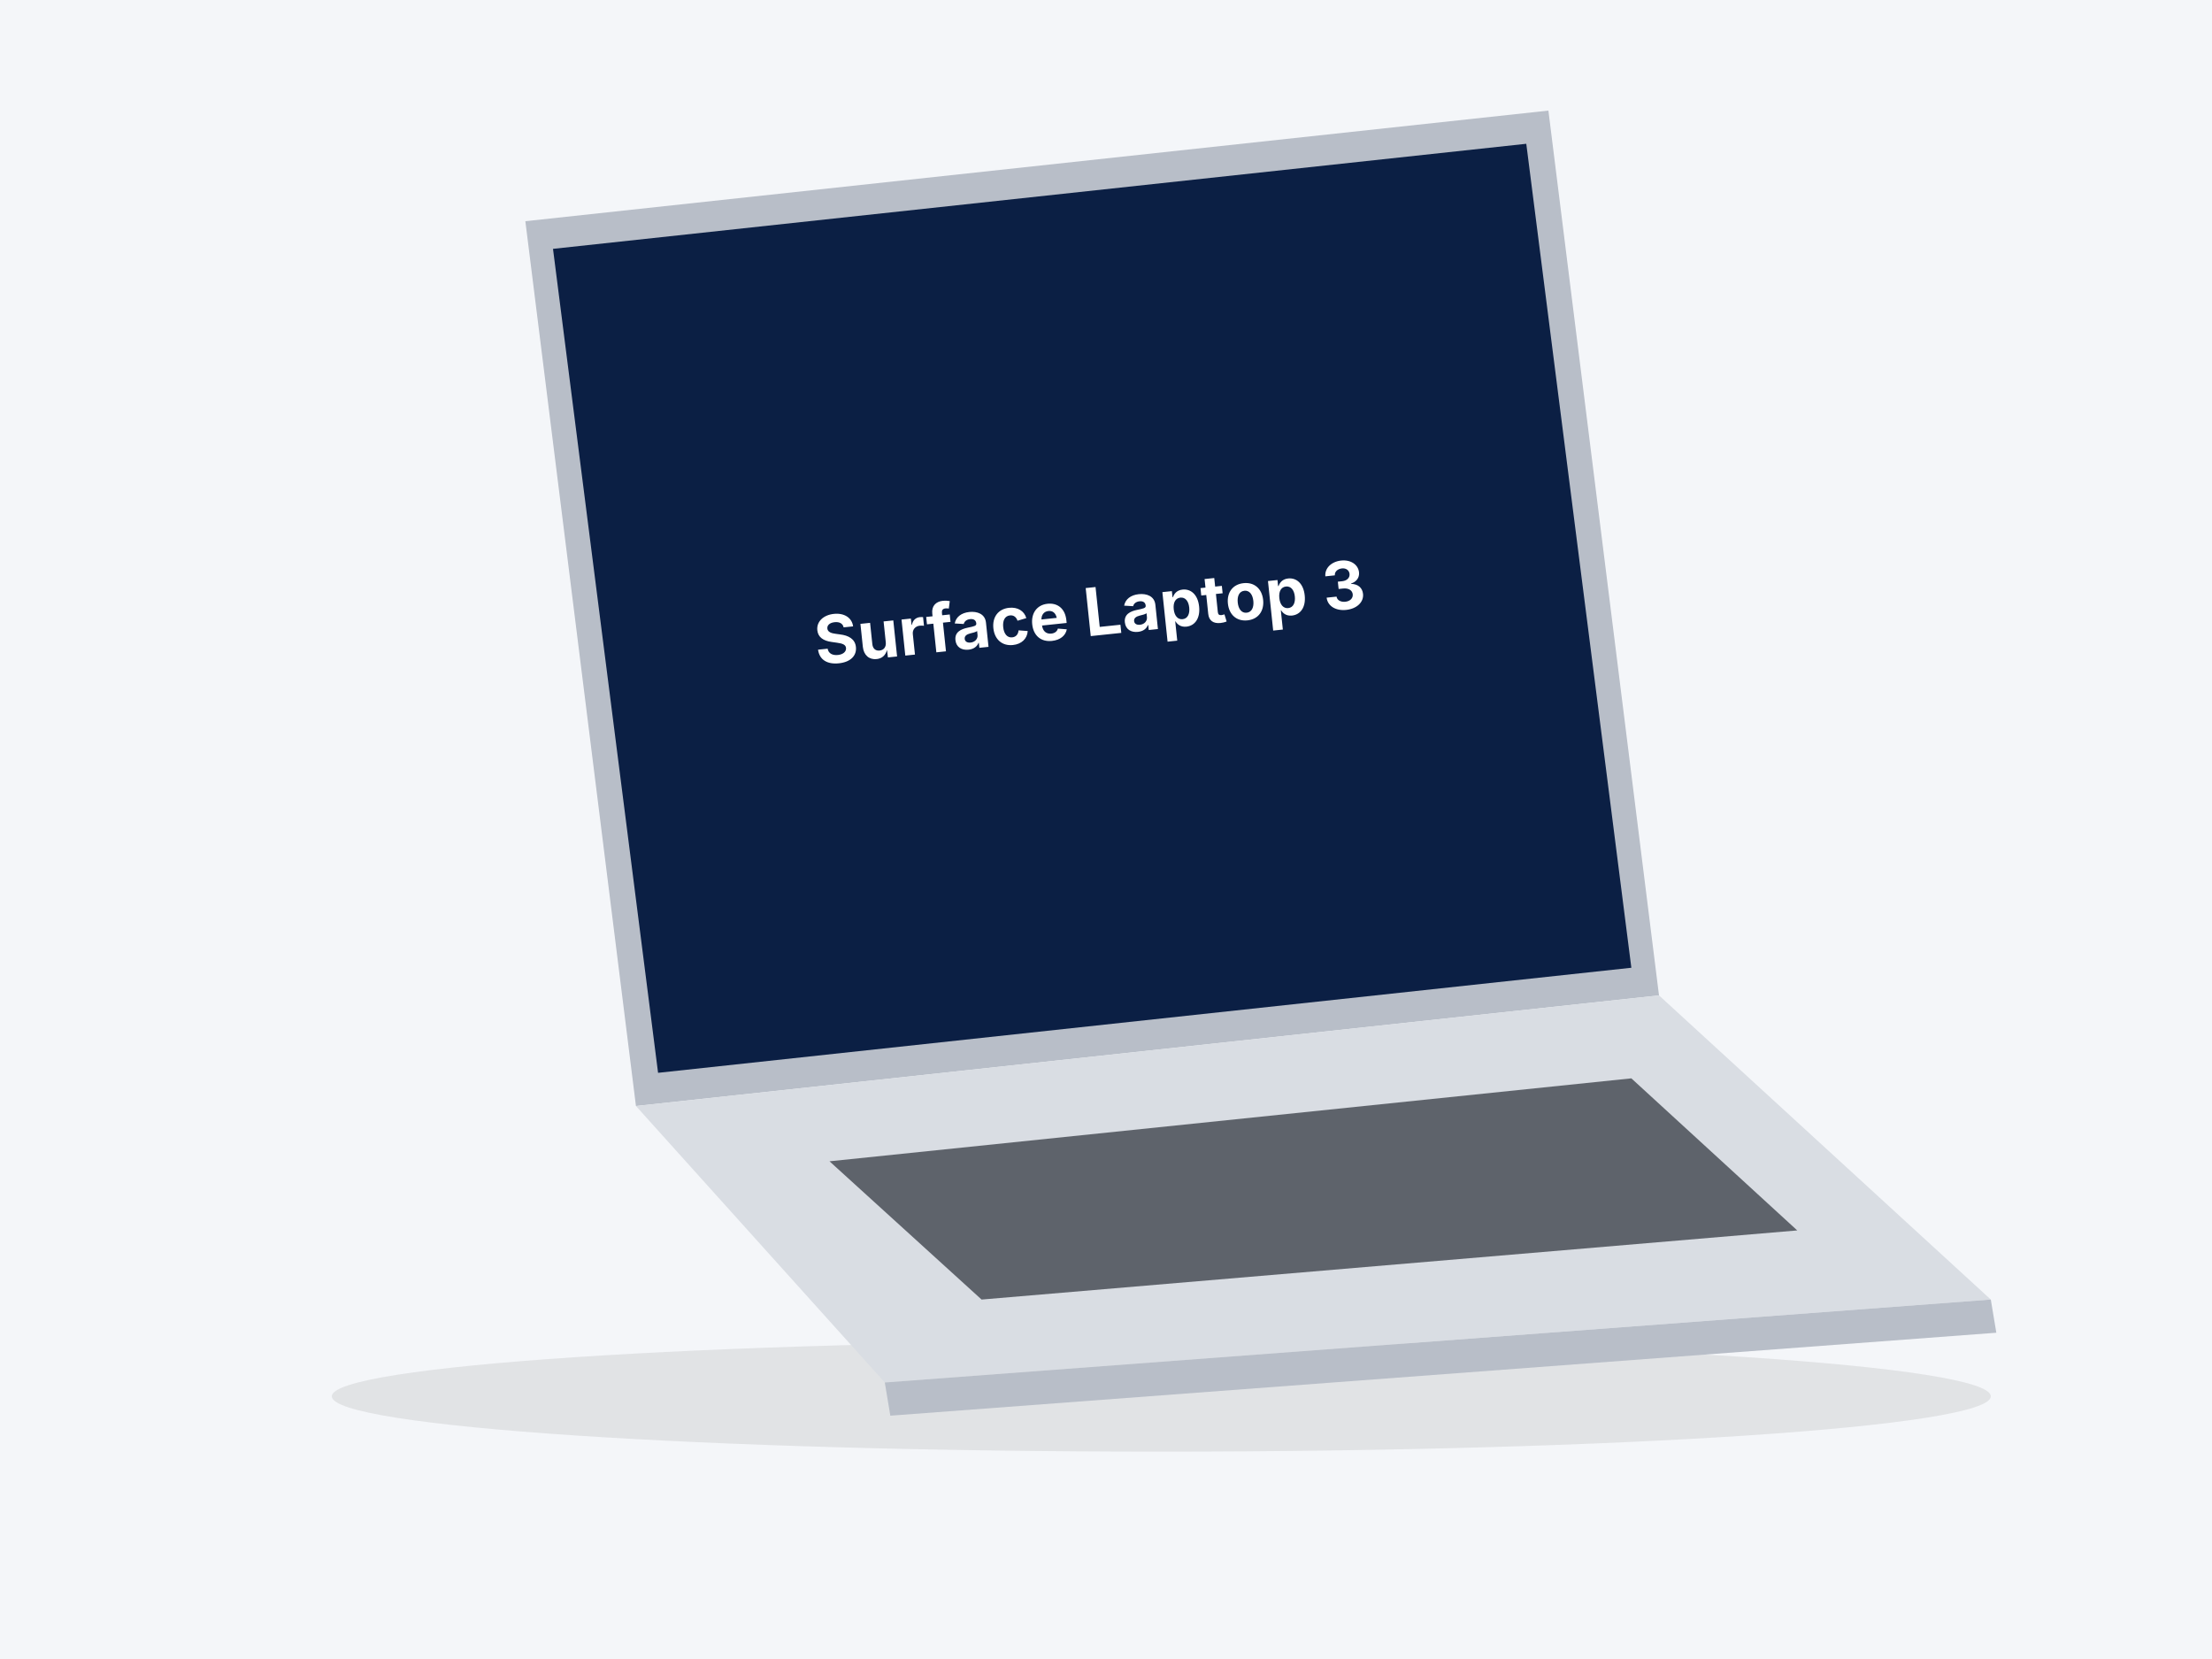
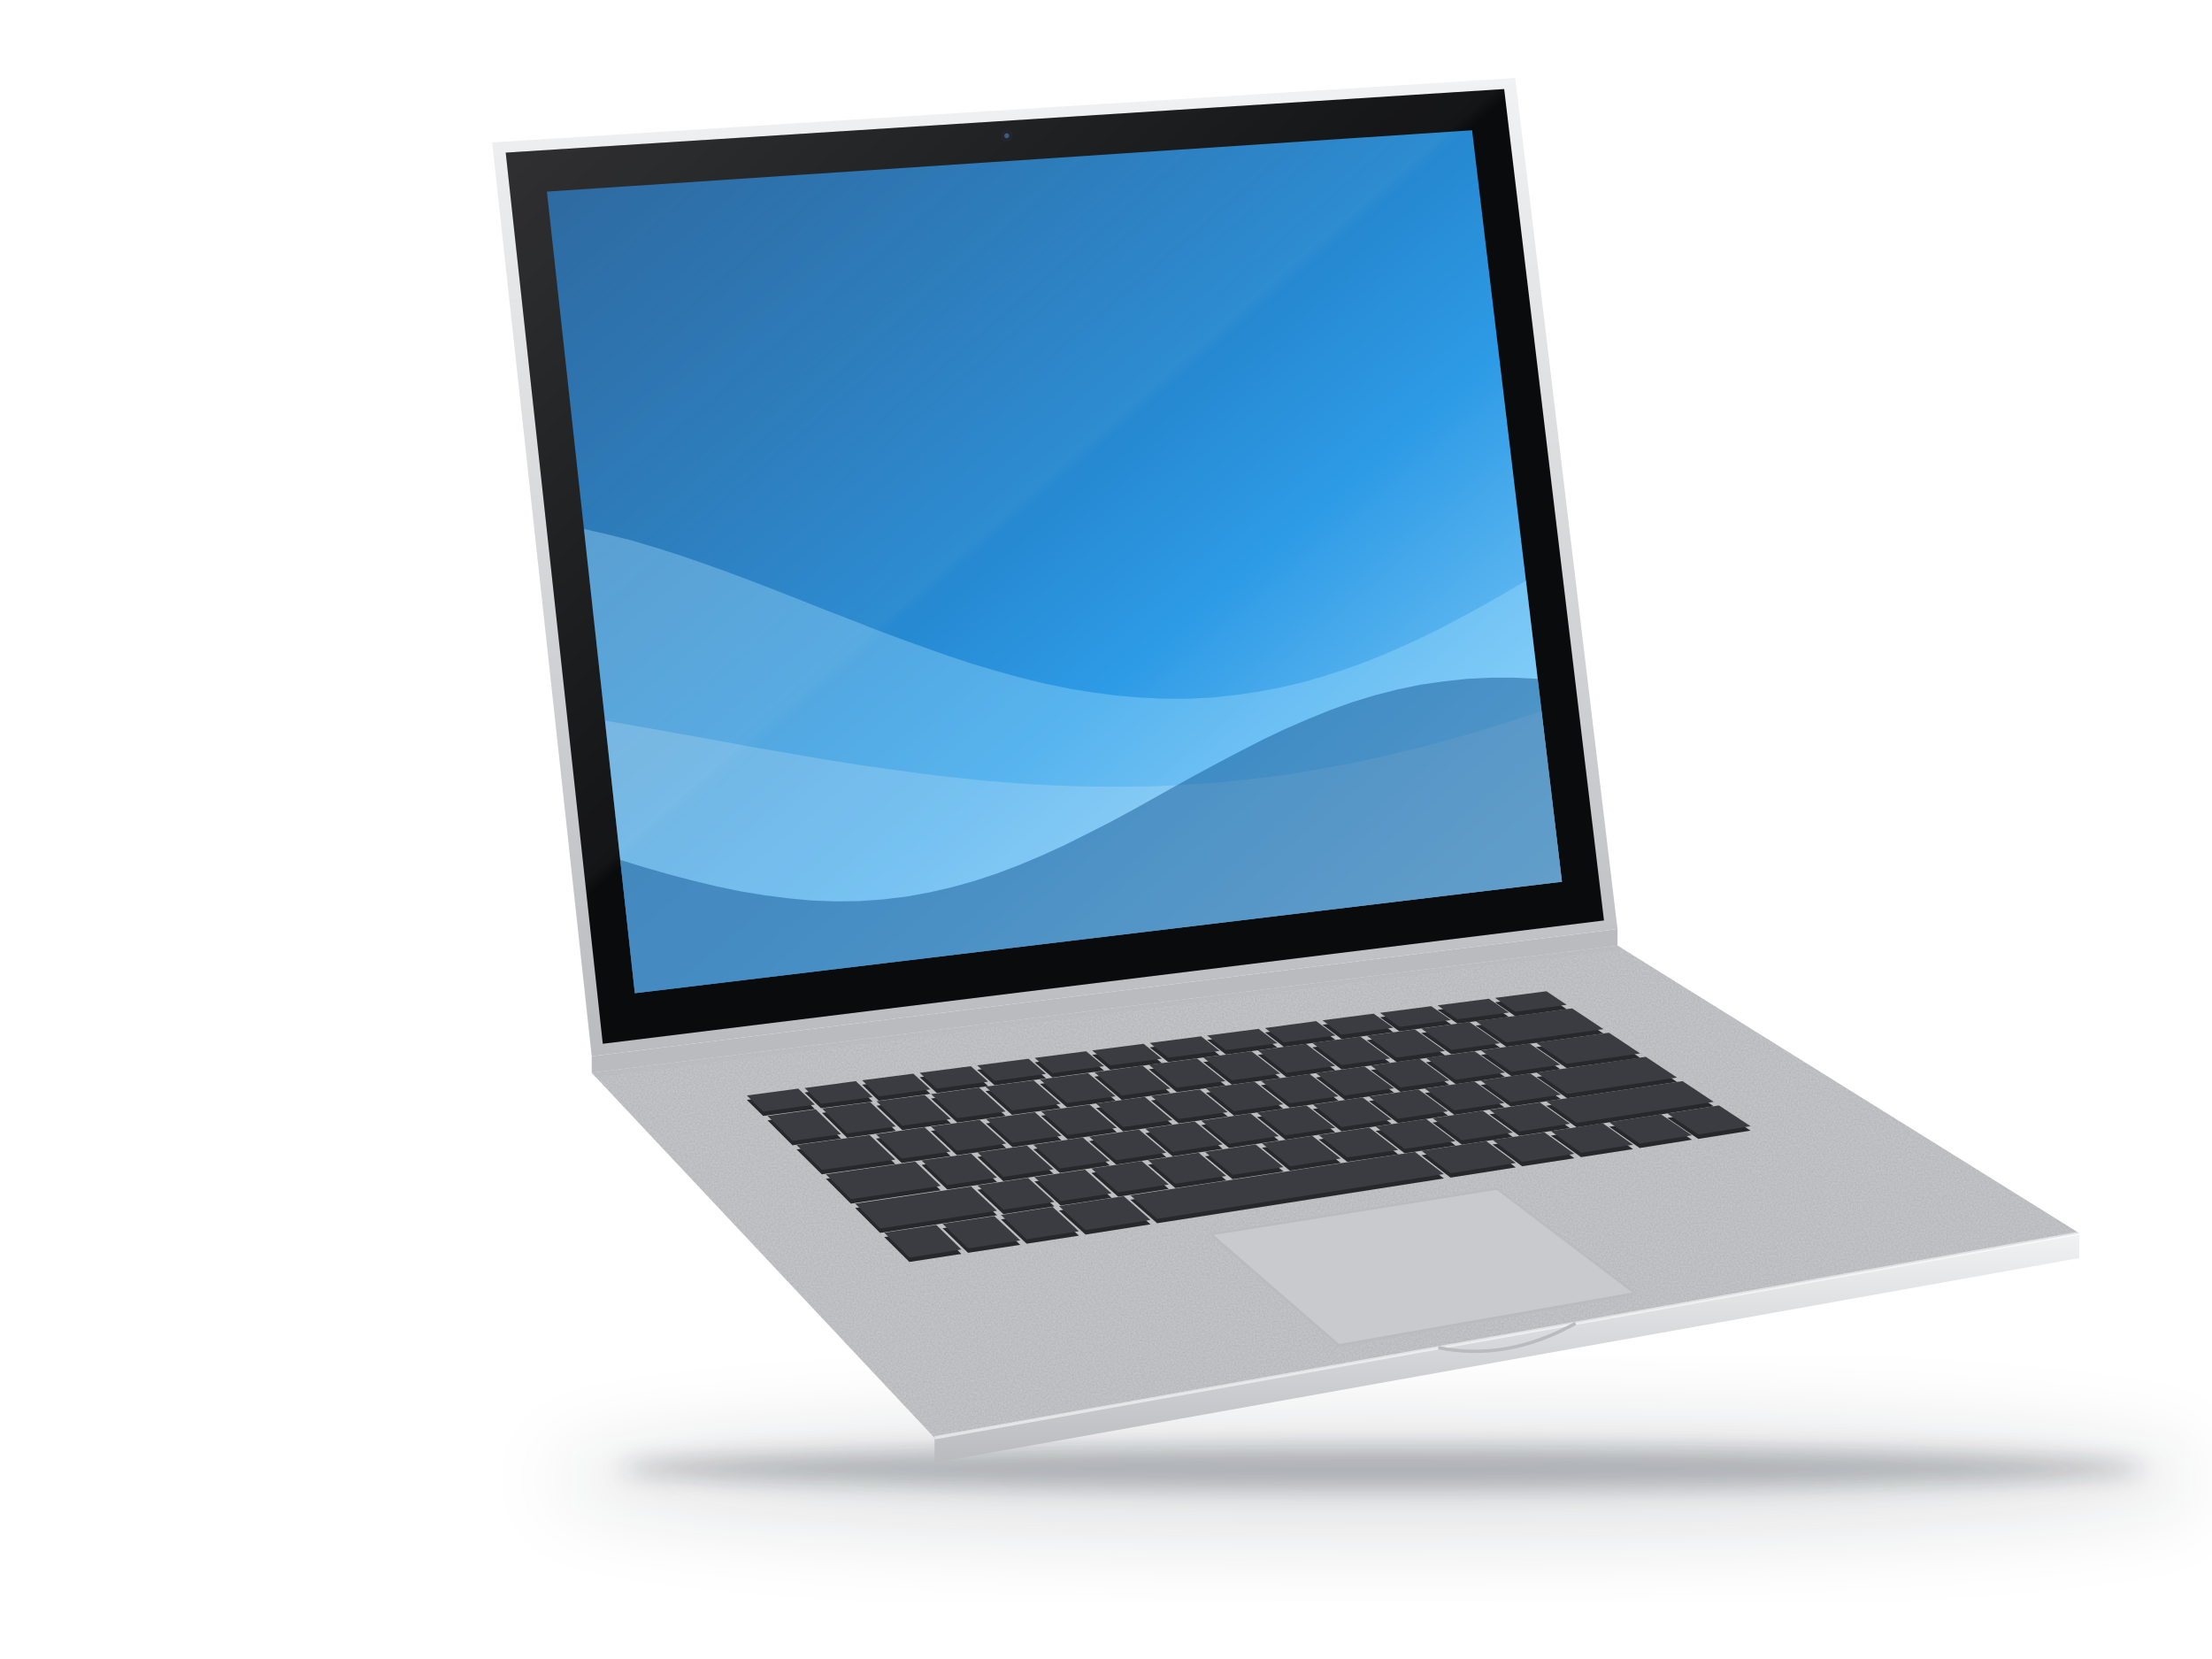
<svg xmlns="http://www.w3.org/2000/svg" viewBox="0 0 800 600" role="img" aria-label="Surface Laptop 3">
-   <rect width="800" height="600" fill="#F4F6F9" />
-   <ellipse cx="420" cy="505" rx="300" ry="20" fill="#000" opacity=".08" />
-   <path d="M190 80 L560 40 L600 360 L230 400 Z" fill="#B8BEC8" />
-   <path d="M200 90 L552 52 L590 350 L238 388 Z" fill="#0B1F44" />
-   <text x="395" y="230" text-anchor="middle" transform="rotate(-6 395 230)" font-family="Inter,Arial,sans-serif" font-size="24" font-weight="700" fill="#fff">Surface Laptop 3</text>
-   <path d="M230 400 L600 360 L720 470 L320 500 Z" fill="#D9DDE3" />
-   <path d="M320 500 L720 470 L722 482 L322 512 Z" fill="#B8BEC8" />
-   <path d="M300 420 L590 390 L650 445 L355 470 Z" fill="#2A2F38" opacity=".7" />
+   <rect width="800" height="600" fill="#FFFFFF" />
+   <defs>
+     <filter id="shs10" x="-20%" y="-50%" width="140%" height="200%">
+       <feGaussianBlur stdDeviation="14" />
+     </filter>
+     <filter id="sh2s10" x="-20%" y="-50%" width="140%" height="200%">
+       <feGaussianBlur stdDeviation="4" />
+     </filter>
+     <linearGradient id="lids10" x1="0" y1="0" x2="1" y2="1">
+       <stop offset="0" stop-color="#F1F2F3" />
+       <stop offset=".55" stop-color="#DCDDDF" />
+       <stop offset="1" stop-color="#B9BBBF" />
+     </linearGradient>
+     <linearGradient id="decks10" x1="0" y1="0" x2="0" y2="1">
+       <stop offset="0" stop-color="#C9CACD" />
+       <stop offset="1" stop-color="#C9CACD" />
+     </linearGradient>
+     <linearGradient id="edges10" x1="0" y1="0" x2="0" y2="1">
+       <stop offset="0" stop-color="#F1F2F3" />
+       <stop offset="1" stop-color="#B9BBBF" />
+     </linearGradient>
+     <linearGradient id="glares10" x1="0" y1="0" x2="1" y2="1">
+       <stop offset="0" stop-color="#fff" stop-opacity=".16" />
+       <stop offset=".45" stop-color="#fff" stop-opacity=".04" />
+       <stop offset=".46" stop-color="#fff" stop-opacity="0" />
+     </linearGradient>
+     <linearGradient id="wps10" x1="0" y1="0" x2="1" y2="1">
+       <stop offset="0" stop-color="#0A4D8C" />
+       <stop offset=".6" stop-color="#2E9BE6" />
+       <stop offset="1" stop-color="#A6E1FF" />
+     </linearGradient>
+     <filter id="fabs10">
+       <feTurbulence type="fractalNoise" baseFrequency="1.6" numOctaves="3" seed="3" />
+       <feColorMatrix values="0 0 0 0 .35  0 0 0 0 .35  0 0 0 0 .37  0 0 0 .55 0" />
+       <feComposite in2="SourceGraphic" operator="in" />
+     </filter>
+   </defs>
+   <ellipse cx="500" cy="535" rx="300" ry="22" fill="#0B1220" opacity=".12" filter="url(#shs10)" />
+   <ellipse cx="500" cy="531" rx="276" ry="7.7" fill="#0B1220" opacity=".25" filter="url(#sh2s10)" />
+   <polygon points="338,520 752,446 752,455 338,529" fill="url(#edges10)" />
+   <polygon points="214,388 585,342 752,446 338,520" fill="url(#decks10)" />
+   <polygon points="214,388 585,342 752,446 338,520" fill="#000" filter="url(#fabs10)" />
+   <polygon points="214,388 585,342 587,343.2 215.5,389.6" fill="#B9BBBF" opacity=".6" />
+   <polygon points="270.1,397.8 288.7,395.3 294.7,401.1 276,403.6" fill="#26282C" />
+   <polygon points="270.1,396.2 288.7,393.7 294.7,399.5 276,402" fill="#3A3C41" />
+   <polygon points="291,395.1 309.5,392.6 315.6,398.4 296.9,400.8" fill="#26282C" />
+   <polygon points="291,393.5 309.5,391 315.6,396.8 296.9,399.2" fill="#3A3C41" />
+   <polygon points="311.8,392.3 330.3,389.9 336.5,395.6 317.8,398.1" fill="#26282C" />
+   <polygon points="311.8,390.7 330.3,388.3 336.5,394 317.8,396.5" fill="#3A3C41" />
+   <polygon points="332.6,389.6 351.1,387.2 357.4,392.8 338.8,395.3" fill="#26282C" />
+   <polygon points="332.6,388 351.1,385.6 357.4,391.2 338.8,393.7" fill="#3A3C41" />
+   <polygon points="353.4,386.9 372,384.5 378.3,390 359.7,392.5" fill="#26282C" />
+   <polygon points="353.4,385.3 372,382.9 378.3,388.4 359.7,390.9" fill="#3A3C41" />
+   <polygon points="374.2,384.2 392.8,381.8 399.3,387.2 380.6,389.7" fill="#26282C" />
+   <polygon points="374.2,382.6 392.8,380.2 399.3,385.6 380.6,388.1" fill="#3A3C41" />
+   <polygon points="395,381.5 413.6,379.1 420.2,384.5 401.5,386.9" fill="#26282C" />
+   <polygon points="395,379.9 413.6,377.5 420.2,382.9 401.5,385.3" fill="#3A3C41" />
+   <polygon points="415.8,378.8 434.4,376.4 441.1,381.7 422.5,384.1" fill="#26282C" />
+   <polygon points="415.8,377.2 434.4,374.8 441.1,380.1 422.5,382.5" fill="#3A3C41" />
+   <polygon points="436.6,376.1 455.2,373.7 462,378.9 443.4,381.4" fill="#26282C" />
+   <polygon points="436.6,374.5 455.2,372.1 462,377.3 443.4,379.8" fill="#3A3C41" />
+   <polygon points="457.5,373.4 476,370.9 483,376.1 464.3,378.6" fill="#26282C" />
+   <polygon points="457.5,371.8 476,369.3 483,374.5 464.3,377" fill="#3A3C41" />
+   <polygon points="478.3,370.6 496.8,368.2 503.9,373.3 485.2,375.8" fill="#26282C" />
+   <polygon points="478.3,369 496.8,366.6 503.9,371.7 485.2,374.2" fill="#3A3C41" />
+   <polygon points="499.1,367.9 517.6,365.5 524.8,370.5 506.1,373" fill="#26282C" />
+   <polygon points="499.1,366.3 517.6,363.9 524.8,368.9 506.1,371.4" fill="#3A3C41" />
+   <polygon points="519.9,365.2 538.5,362.8 545.7,367.8 527.1,370.2" fill="#26282C" />
+   <polygon points="519.9,363.6 538.5,361.2 545.7,366.2 527.1,368.6" fill="#3A3C41" />
+   <polygon points="540.7,362.5 559.3,360.1 566.6,365 548,367.5" fill="#26282C" />
+   <polygon points="540.7,360.9 559.3,358.5 566.6,363.4 548,365.9" fill="#3A3C41" />
+   <polygon points="277.6,405.2 295,402.8 304.2,411.8 286.6,414.2" fill="#26282C" />
+   <polygon points="277.6,403.6 295,401.2 304.2,410.2 286.6,412.6" fill="#3A3C41" />
+   <polygon points="297.3,402.5 314.7,400.2 324,409 306.4,411.5" fill="#26282C" />
+   <polygon points="297.3,400.9 314.7,398.6 324,407.4 306.4,409.9" fill="#3A3C41" />
+   <polygon points="317,399.9 334.4,397.6 343.9,406.3 326.3,408.7" fill="#26282C" />
+   <polygon points="317,398.3 334.4,396 343.9,404.7 326.3,407.1" fill="#3A3C41" />
+   <polygon points="336.7,397.3 354.1,394.9 363.7,403.6 346.2,406" fill="#26282C" />
+   <polygon points="336.7,395.7 354.1,393.3 363.7,402 346.2,404.4" fill="#3A3C41" />
+   <polygon points="356.4,394.6 373.8,392.3 383.6,400.8 366,403.2" fill="#26282C" />
+   <polygon points="356.4,393 373.8,390.7 383.6,399.2 366,401.6" fill="#3A3C41" />
+   <polygon points="376.1,392 393.5,389.7 403.5,398.1 385.9,400.5" fill="#26282C" />
+   <polygon points="376.1,390.4 393.5,388.1 403.5,396.5 385.9,398.9" fill="#3A3C41" />
+   <polygon points="395.8,389.4 413.2,387 423.3,395.3 405.7,397.8" fill="#26282C" />
+   <polygon points="395.8,387.8 413.2,385.4 423.3,393.7 405.7,396.2" fill="#3A3C41" />
+   <polygon points="415.5,386.7 432.9,384.4 443.2,392.6 425.6,395" fill="#26282C" />
+   <polygon points="415.5,385.1 432.9,382.8 443.2,391 425.6,393.4" fill="#3A3C41" />
+   <polygon points="435.2,384.1 452.6,381.8 463,389.9 445.5,392.3" fill="#26282C" />
+   <polygon points="435.2,382.5 452.6,380.2 463,388.3 445.5,390.7" fill="#3A3C41" />
+   <polygon points="454.9,381.5 472.3,379.1 482.9,387.1 465.3,389.6" fill="#26282C" />
+   <polygon points="454.9,379.9 472.3,377.5 482.9,385.5 465.3,388" fill="#3A3C41" />
+   <polygon points="474.6,378.8 492,376.5 502.8,384.4 485.2,386.8" fill="#26282C" />
+   <polygon points="474.6,377.2 492,374.9 502.8,382.8 485.2,385.2" fill="#3A3C41" />
+   <polygon points="494.3,376.2 511.7,373.9 522.6,381.7 505.1,384.1" fill="#26282C" />
+   <polygon points="494.3,374.6 511.7,372.3 522.6,380.1 505.1,382.5" fill="#3A3C41" />
+   <polygon points="514,373.6 531.4,371.2 542.5,378.9 524.9,381.3" fill="#26282C" />
+   <polygon points="514,372 531.4,369.6 542.5,377.3 524.9,379.7" fill="#3A3C41" />
+   <polygon points="533.7,370.9 568.6,366.3 579.9,373.8 544.8,378.6" fill="#26282C" />
+   <polygon points="533.7,369.3 568.6,364.7 579.9,372.2 544.8,377" fill="#3A3C41" />
+   <polygon points="288.1,415.7 314.5,412.1 323.8,421 297.2,424.7" fill="#26282C" />
+   <polygon points="288.1,414.1 314.5,410.5 323.8,419.4 297.2,423.1" fill="#3A3C41" />
+   <polygon points="316.8,411.8 334.4,409.3 343.8,418.1 326.1,420.6" fill="#26282C" />
+   <polygon points="316.8,410.2 334.4,407.7 343.8,416.5 326.1,419" fill="#3A3C41" />
+   <polygon points="336.7,409 354.3,406.6 363.9,415.2 346.1,417.8" fill="#26282C" />
+   <polygon points="336.7,407.4 354.3,405 363.9,413.6 346.1,416.2" fill="#3A3C41" />
+   <polygon points="356.6,406.3 374.2,403.8 383.9,412.4 366.2,414.9" fill="#26282C" />
+   <polygon points="356.6,404.7 374.2,402.2 383.9,410.8 366.2,413.3" fill="#3A3C41" />
+   <polygon points="376.5,403.5 394.1,401.1 403.9,409.5 386.2,412.1" fill="#26282C" />
+   <polygon points="376.5,401.9 394.1,399.5 403.9,407.9 386.2,410.5" fill="#3A3C41" />
+   <polygon points="396.4,400.7 414,398.3 424,406.7 406.2,409.2" fill="#26282C" />
+   <polygon points="396.4,399.1 414,396.7 424,405.1 406.2,407.6" fill="#3A3C41" />
+   <polygon points="416.3,398 433.9,395.6 444,403.8 426.3,406.3" fill="#26282C" />
+   <polygon points="416.3,396.4 433.9,394 444,402.2 426.3,404.7" fill="#3A3C41" />
+   <polygon points="436.1,395.2 453.7,392.8 464.1,401 446.3,403.5" fill="#26282C" />
+   <polygon points="436.1,393.6 453.7,391.2 464.1,399.4 446.3,401.9" fill="#3A3C41" />
+   <polygon points="456,392.5 473.6,390 484.1,398.1 466.4,400.6" fill="#26282C" />
+   <polygon points="456,390.9 473.6,388.4 484.1,396.5 466.4,399" fill="#3A3C41" />
+   <polygon points="475.9,389.7 493.5,387.3 504.2,395.2 486.4,397.8" fill="#26282C" />
+   <polygon points="475.9,388.1 493.5,385.7 504.2,393.6 486.4,396.2" fill="#3A3C41" />
+   <polygon points="495.8,387 513.4,384.5 524.2,392.4 506.5,394.9" fill="#26282C" />
+   <polygon points="495.8,385.4 513.4,382.9 524.2,390.8 506.5,393.3" fill="#3A3C41" />
+   <polygon points="515.7,384.2 533.3,381.8 544.3,389.5 526.5,392.1" fill="#26282C" />
+   <polygon points="515.7,382.6 533.3,380.2 544.3,387.9 526.5,390.5" fill="#3A3C41" />
+   <polygon points="535.6,381.5 553.2,379 564.3,386.7 546.6,389.2" fill="#26282C" />
+   <polygon points="535.6,379.9 553.2,377.4 564.3,385.1 546.6,387.6" fill="#3A3C41" />
+   <polygon points="555.5,378.7 581.9,375.1 593.2,382.6 566.6,386.3" fill="#26282C" />
+   <polygon points="555.5,377.1 581.9,373.5 593.2,381 566.6,384.7" fill="#3A3C41" />
+   <polygon points="298.7,426.3 331,421.7 340.2,430.5 307.7,435.3" fill="#26282C" />
+   <polygon points="298.7,424.7 331,420.1 340.2,428.9 307.7,433.7" fill="#3A3C41" />
+   <polygon points="333.3,421.3 351.2,418.8 360.6,427.5 342.6,430.2" fill="#26282C" />
+   <polygon points="333.3,419.7 351.2,417.2 360.6,425.9 342.6,428.6" fill="#3A3C41" />
+   <polygon points="353.5,418.4 371.4,415.9 381,424.5 362.9,427.2" fill="#26282C" />
+   <polygon points="353.5,416.8 371.4,414.3 381,422.9 362.9,425.6" fill="#3A3C41" />
+   <polygon points="373.7,415.6 391.6,413 401.4,421.5 383.3,424.2" fill="#26282C" />
+   <polygon points="373.7,414 391.6,411.4 401.4,419.9 383.3,422.6" fill="#3A3C41" />
+   <polygon points="393.9,412.7 411.9,410.1 421.8,418.5 403.7,421.2" fill="#26282C" />
+   <polygon points="393.9,411.1 411.9,408.5 421.8,416.9 403.7,419.6" fill="#3A3C41" />
+   <polygon points="414.2,409.8 432.1,407.2 442.2,415.5 424.1,418.2" fill="#26282C" />
+   <polygon points="414.2,408.2 432.1,405.6 442.2,413.9 424.1,416.6" fill="#3A3C41" />
+   <polygon points="434.4,406.9 452.3,404.3 462.5,412.5 444.5,415.2" fill="#26282C" />
+   <polygon points="434.4,405.3 452.3,402.7 462.5,410.9 444.5,413.6" fill="#3A3C41" />
+   <polygon points="454.6,404 472.5,401.4 482.9,409.5 464.9,412.2" fill="#26282C" />
+   <polygon points="454.6,402.4 472.5,399.8 482.9,407.9 464.9,410.6" fill="#3A3C41" />
+   <polygon points="474.8,401.1 492.8,398.5 503.3,406.5 485.2,409.2" fill="#26282C" />
+   <polygon points="474.8,399.5 492.8,396.9 503.3,404.9 485.2,407.6" fill="#3A3C41" />
+   <polygon points="495.1,398.2 513,395.6 523.7,403.5 505.6,406.2" fill="#26282C" />
+   <polygon points="495.1,396.6 513,394 523.7,401.9 505.6,404.6" fill="#3A3C41" />
+   <polygon points="515.3,395.3 533.2,392.7 544.1,400.5 526,403.2" fill="#26282C" />
+   <polygon points="515.3,393.7 533.2,391.1 544.1,398.9 526,401.6" fill="#3A3C41" />
+   <polygon points="535.5,392.4 553.4,389.8 564.5,397.5 546.4,400.2" fill="#26282C" />
+   <polygon points="535.5,390.8 553.4,388.2 564.5,395.9 546.4,398.6" fill="#3A3C41" />
+   <polygon points="555.7,389.5 595.2,383.8 606.5,391.3 566.8,397.2" fill="#26282C" />
+   <polygon points="555.7,387.9 595.2,382.2 606.5,389.7 566.8,395.6" fill="#3A3C41" />
+   <polygon points="309.3,436.9 351.2,430.7 360.6,439.5 318.3,445.9" fill="#26282C" />
+   <polygon points="309.3,435.3 351.2,429.1 360.6,437.9 318.3,444.3" fill="#3A3C41" />
+   <polygon points="353.5,430.3 371.8,427.6 381.3,436.3 362.9,439.1" fill="#26282C" />
+   <polygon points="353.5,428.7 371.8,426 381.3,434.7 362.9,437.5" fill="#3A3C41" />
+   <polygon points="374.1,427.3 392.4,424.6 402,433.2 383.6,436" fill="#26282C" />
+   <polygon points="374.1,425.7 392.4,423 402,431.6 383.6,434.4" fill="#3A3C41" />
+   <polygon points="394.7,424.2 412.9,421.5 422.7,430 404.4,432.8" fill="#26282C" />
+   <polygon points="394.7,422.6 412.9,419.9 422.7,428.4 404.4,431.2" fill="#3A3C41" />
+   <polygon points="415.2,421.2 433.5,418.5 443.5,426.9 425.1,429.7" fill="#26282C" />
+   <polygon points="415.2,419.6 433.5,416.9 443.5,425.3 425.1,428.1" fill="#3A3C41" />
+   <polygon points="435.8,418.2 454.1,415.5 464.2,423.7 445.8,426.5" fill="#26282C" />
+   <polygon points="435.8,416.6 454.1,413.9 464.2,422.1 445.8,424.9" fill="#3A3C41" />
+   <polygon points="456.4,415.1 474.6,412.4 484.9,420.6 466.5,423.4" fill="#26282C" />
+   <polygon points="456.4,413.5 474.6,410.8 484.9,419 466.5,421.8" fill="#3A3C41" />
+   <polygon points="476.9,412.1 495.2,409.4 505.7,417.5 487.3,420.2" fill="#26282C" />
+   <polygon points="476.9,410.5 495.2,407.8 505.7,415.9 487.3,418.6" fill="#3A3C41" />
+   <polygon points="497.5,409 515.8,406.3 526.4,414.3 508,417.1" fill="#26282C" />
+   <polygon points="497.5,407.4 515.8,404.7 526.4,412.7 508,415.5" fill="#3A3C41" />
+   <polygon points="518.1,406 536.3,403.3 547.1,411.2 528.7,414" fill="#26282C" />
+   <polygon points="518.1,404.4 536.3,401.7 547.1,409.6 528.7,412.4" fill="#3A3C41" />
+   <polygon points="538.7,403 556.9,400.3 567.8,408 549.5,410.8" fill="#26282C" />
+   <polygon points="538.7,401.4 556.9,398.7 567.8,406.4 549.5,409.2" fill="#3A3C41" />
+   <polygon points="559.2,399.9 608.5,392.6 619.8,400.1 570.2,407.7" fill="#26282C" />
+   <polygon points="559.2,398.3 608.5,391 619.8,398.5 570.2,406.1" fill="#3A3C41" />
+   <polygon points="319.8,447.4 338.6,444.6 347.7,453.5 328.9,456.4" fill="#26282C" />
+   <polygon points="319.8,445.8 338.6,443 347.7,451.9 328.9,454.8" fill="#3A3C41" />
+   <polygon points="340.9,444.2 359.6,441.4 369,450.2 350.1,453.1" fill="#26282C" />
+   <polygon points="340.9,442.6 359.6,439.8 369,448.6 350.1,451.5" fill="#3A3C41" />
+   <polygon points="362,441 380.7,438.1 390.2,446.9 371.3,449.8" fill="#26282C" />
+   <polygon points="362,439.4 380.7,436.5 390.2,445.3 371.3,448.2" fill="#3A3C41" />
+   <polygon points="383,437.8 406.4,434.2 416.1,442.8 392.6,446.5" fill="#26282C" />
+   <polygon points="383,436.2 406.4,432.6 416.1,441.2 392.6,444.9" fill="#3A3C41" />
+   <polygon points="408.8,433.9 511.7,418.2 522.2,426.2 418.5,442.4" fill="#26282C" />
+   <polygon points="408.8,432.3 511.7,416.6 522.2,424.6 418.5,440.8" fill="#3A3C41" />
+   <polygon points="514.1,417.8 537.5,414.3 548.2,422.2 524.6,425.9" fill="#26282C" />
+   <polygon points="514.1,416.2 537.5,412.7 548.2,420.6 524.6,424.3" fill="#3A3C41" />
+   <polygon points="539.8,413.9 558.5,411.1 569.4,418.9 550.5,421.8" fill="#26282C" />
+   <polygon points="539.8,412.3 558.5,409.5 569.4,417.3 550.5,420.2" fill="#3A3C41" />
+   <polygon points="560.9,410.7 579.6,407.8 590.6,415.6 571.8,418.5" fill="#26282C" />
+   <polygon points="560.9,409.1 579.6,406.2 590.6,414 571.8,416.9" fill="#3A3C41" />
+   <polygon points="582,407.5 600.7,404.6 611.9,412.2 593,415.2" fill="#26282C" />
+   <polygon points="582,405.9 600.7,403 611.9,410.6 593,413.6" fill="#3A3C41" />
+   <polygon points="603,404.3 621.7,401.4 633.1,408.9 614.2,411.9" fill="#26282C" />
+   <polygon points="603,402.7 621.7,399.8 633.1,407.3 614.2,410.3" fill="#3A3C41" />
+   <polygon points="438,447.2 541.4,430.7 591.3,468.5 484.2,487.3" fill="#B9BBBF" opacity=".5" />
+   <polygon points="438,446.4 541.4,429.9 591.3,467.7 484.2,486.5" fill="#C9CACD" stroke="#B9BBBF" stroke-width=".8" />
+   <polyline points="338,520 752,446" stroke="#fff" stroke-opacity=".55" stroke-width="1.2" fill="none" />
+   <path d="M520.2 487.4 Q545 492.4 569.8 478.6" stroke="#B9BBBF" stroke-width="1.2" fill="none" />
+   <polygon points="214,382 585,336 585,342 214,388" fill="#B9BBBF" />
+   <polygon points="178,51.5 548,28.2 585,336 214,382" fill="url(#edges10)" />
+   <polygon points="182.9,55.2 544,32.2 580.1,332.9 218,377.5" fill="#0A0B0D" />
+   <polygon points="197.8,69.3 532.4,47.1 564.9,318.9 229.6,359.2" fill="url(#wps10)" />
+   <polygon points="211.2,191.3 219.8,193.3 228.6,195.5 237.3,198.1 246.1,200.9 254.8,203.9 263.7,207.1 272.5,210.4 281.3,213.8 290.2,217.3 299,220.8 307.9,224.2 316.7,227.7 325.6,231 334.4,234.2 343.2,237.3 352,240.2 360.8,242.8 369.5,245.2 378.2,247.3 386.9,249.1 395.6,250.5 404.2,251.6 412.7,252.3 421.3,252.7 429.7,252.7 438.2,252.3 446.5,251.4 454.9,250.2 463.2,248.6 471.4,246.7 479.6,244.3 487.8,241.6 495.9,238.6 504,235.2 512,231.6 520.1,227.7 528,223.5 536,219.2 543.9,214.7 551.9,210 564.9,318.9 229.6,359.2" fill="#A6E1FF" opacity="0.35" />
+   <polygon points="218.8,260.6 227.4,262.1 236,263.6 244.7,265.2 253.3,266.7 262,268.3 270.6,269.9 279.3,271.4 287.9,272.9 296.5,274.4 305.2,275.8 313.8,277.1 322.4,278.3 331,279.5 339.6,280.6 348.2,281.5 356.8,282.4 365.4,283.1 373.9,283.7 382.4,284.1 391,284.4 399.5,284.5 408,284.5 416.4,284.4 424.9,284 433.3,283.5 441.7,282.9 450.1,282 458.5,281 466.8,279.9 475.1,278.5 483.5,277 491.8,275.4 500,273.6 508.3,271.6 516.5,269.6 524.8,267.3 533,265 541.2,262.5 549.3,259.9 557.5,257.2 564.9,318.9 229.6,359.2" fill="#ffffff" opacity="0.18" />
+   <polygon points="224.3,311 233.1,313.7 241.8,316.2 250.6,318.5 259.3,320.6 268,322.4 276.6,323.8 285.2,324.9 293.8,325.7 302.3,326 310.8,325.9 319.2,325.3 327.6,324.3 335.9,322.8 344.2,320.9 352.4,318.6 360.6,315.9 368.7,312.8 376.8,309.4 384.9,305.7 392.9,301.7 401,297.6 409,293.3 416.9,288.9 424.9,284.4 432.9,280 440.9,275.7 448.9,271.5 456.9,267.4 464.9,263.6 473,260.1 481.1,256.8 489.2,253.9 497.4,251.4 505.7,249.3 513.9,247.6 522.3,246.4 530.7,245.5 539.1,245.1 547.6,245.1 556.1,245.5 564.9,318.9 229.6,359.2" fill="#0A4D8C" opacity="0.45" />
+   <polygon points="182.9,55.2 544,32.2 580.1,332.9 218,377.5" fill="url(#glares10)" />
+   <circle cx="364.1" cy="49.1" r="2.2" fill="#22252B" />
+   <circle cx="364.1" cy="49.1" r=".9" fill="#3D5A80" />
</svg>
